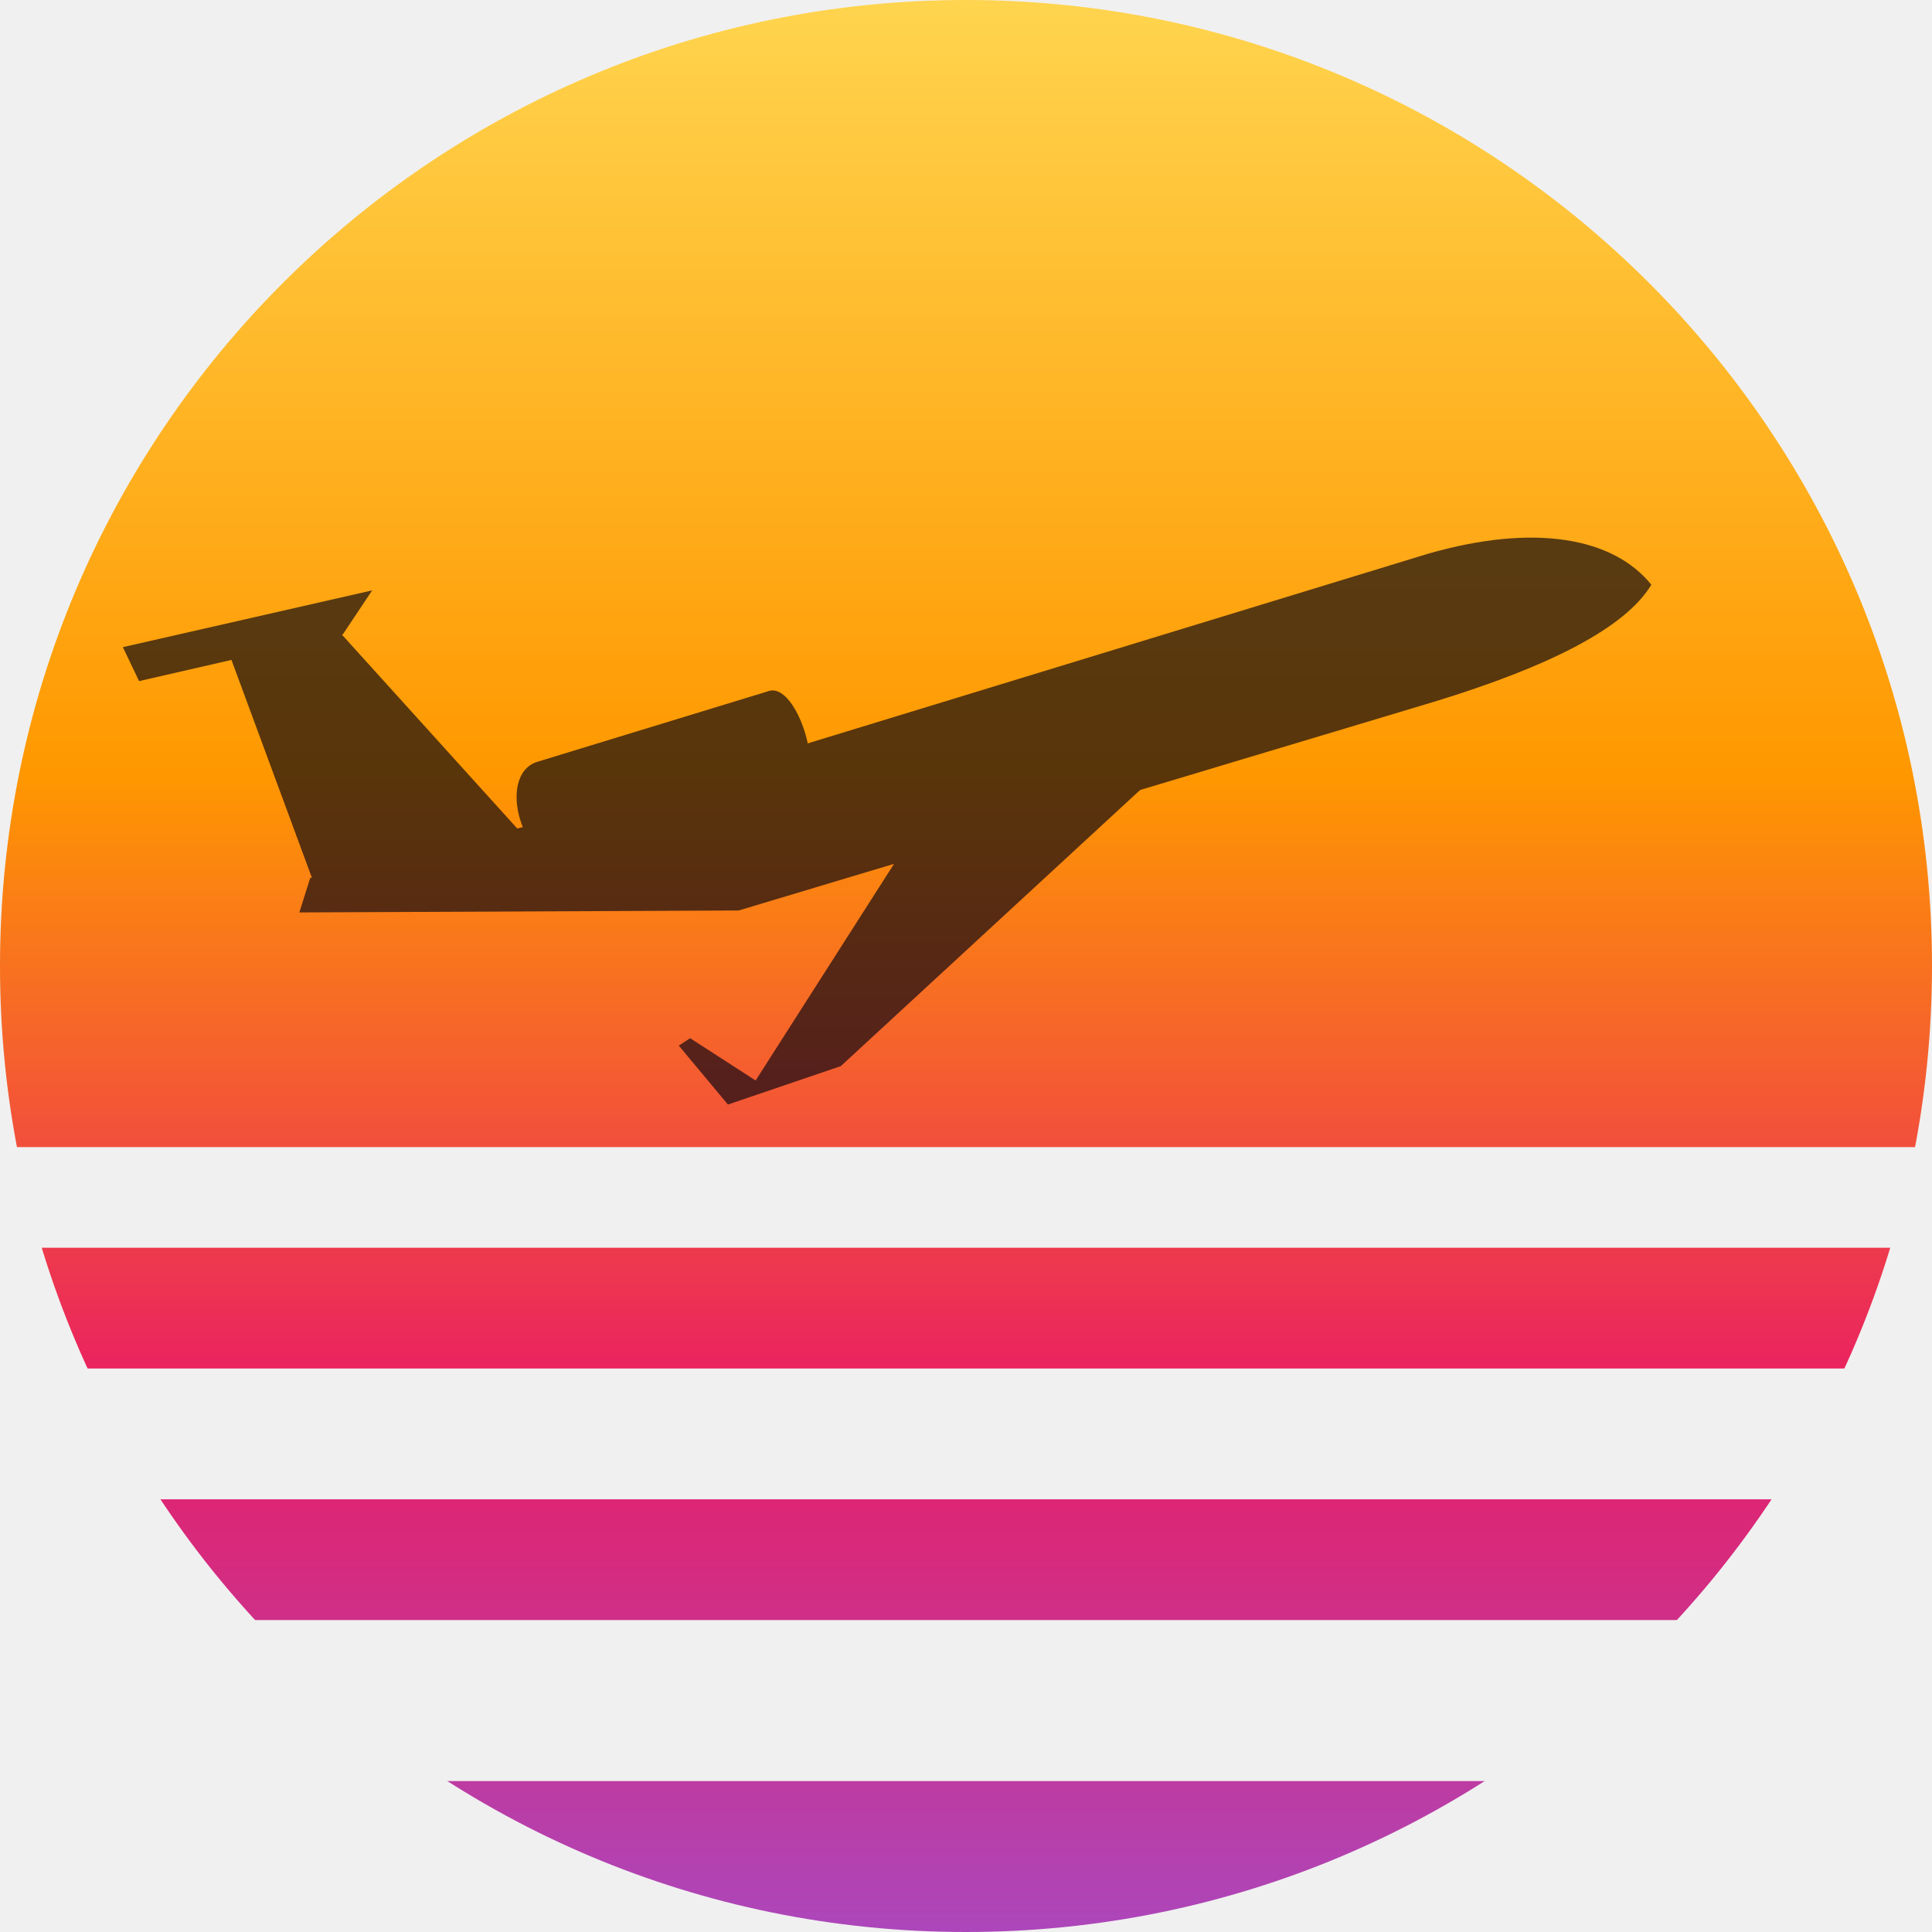
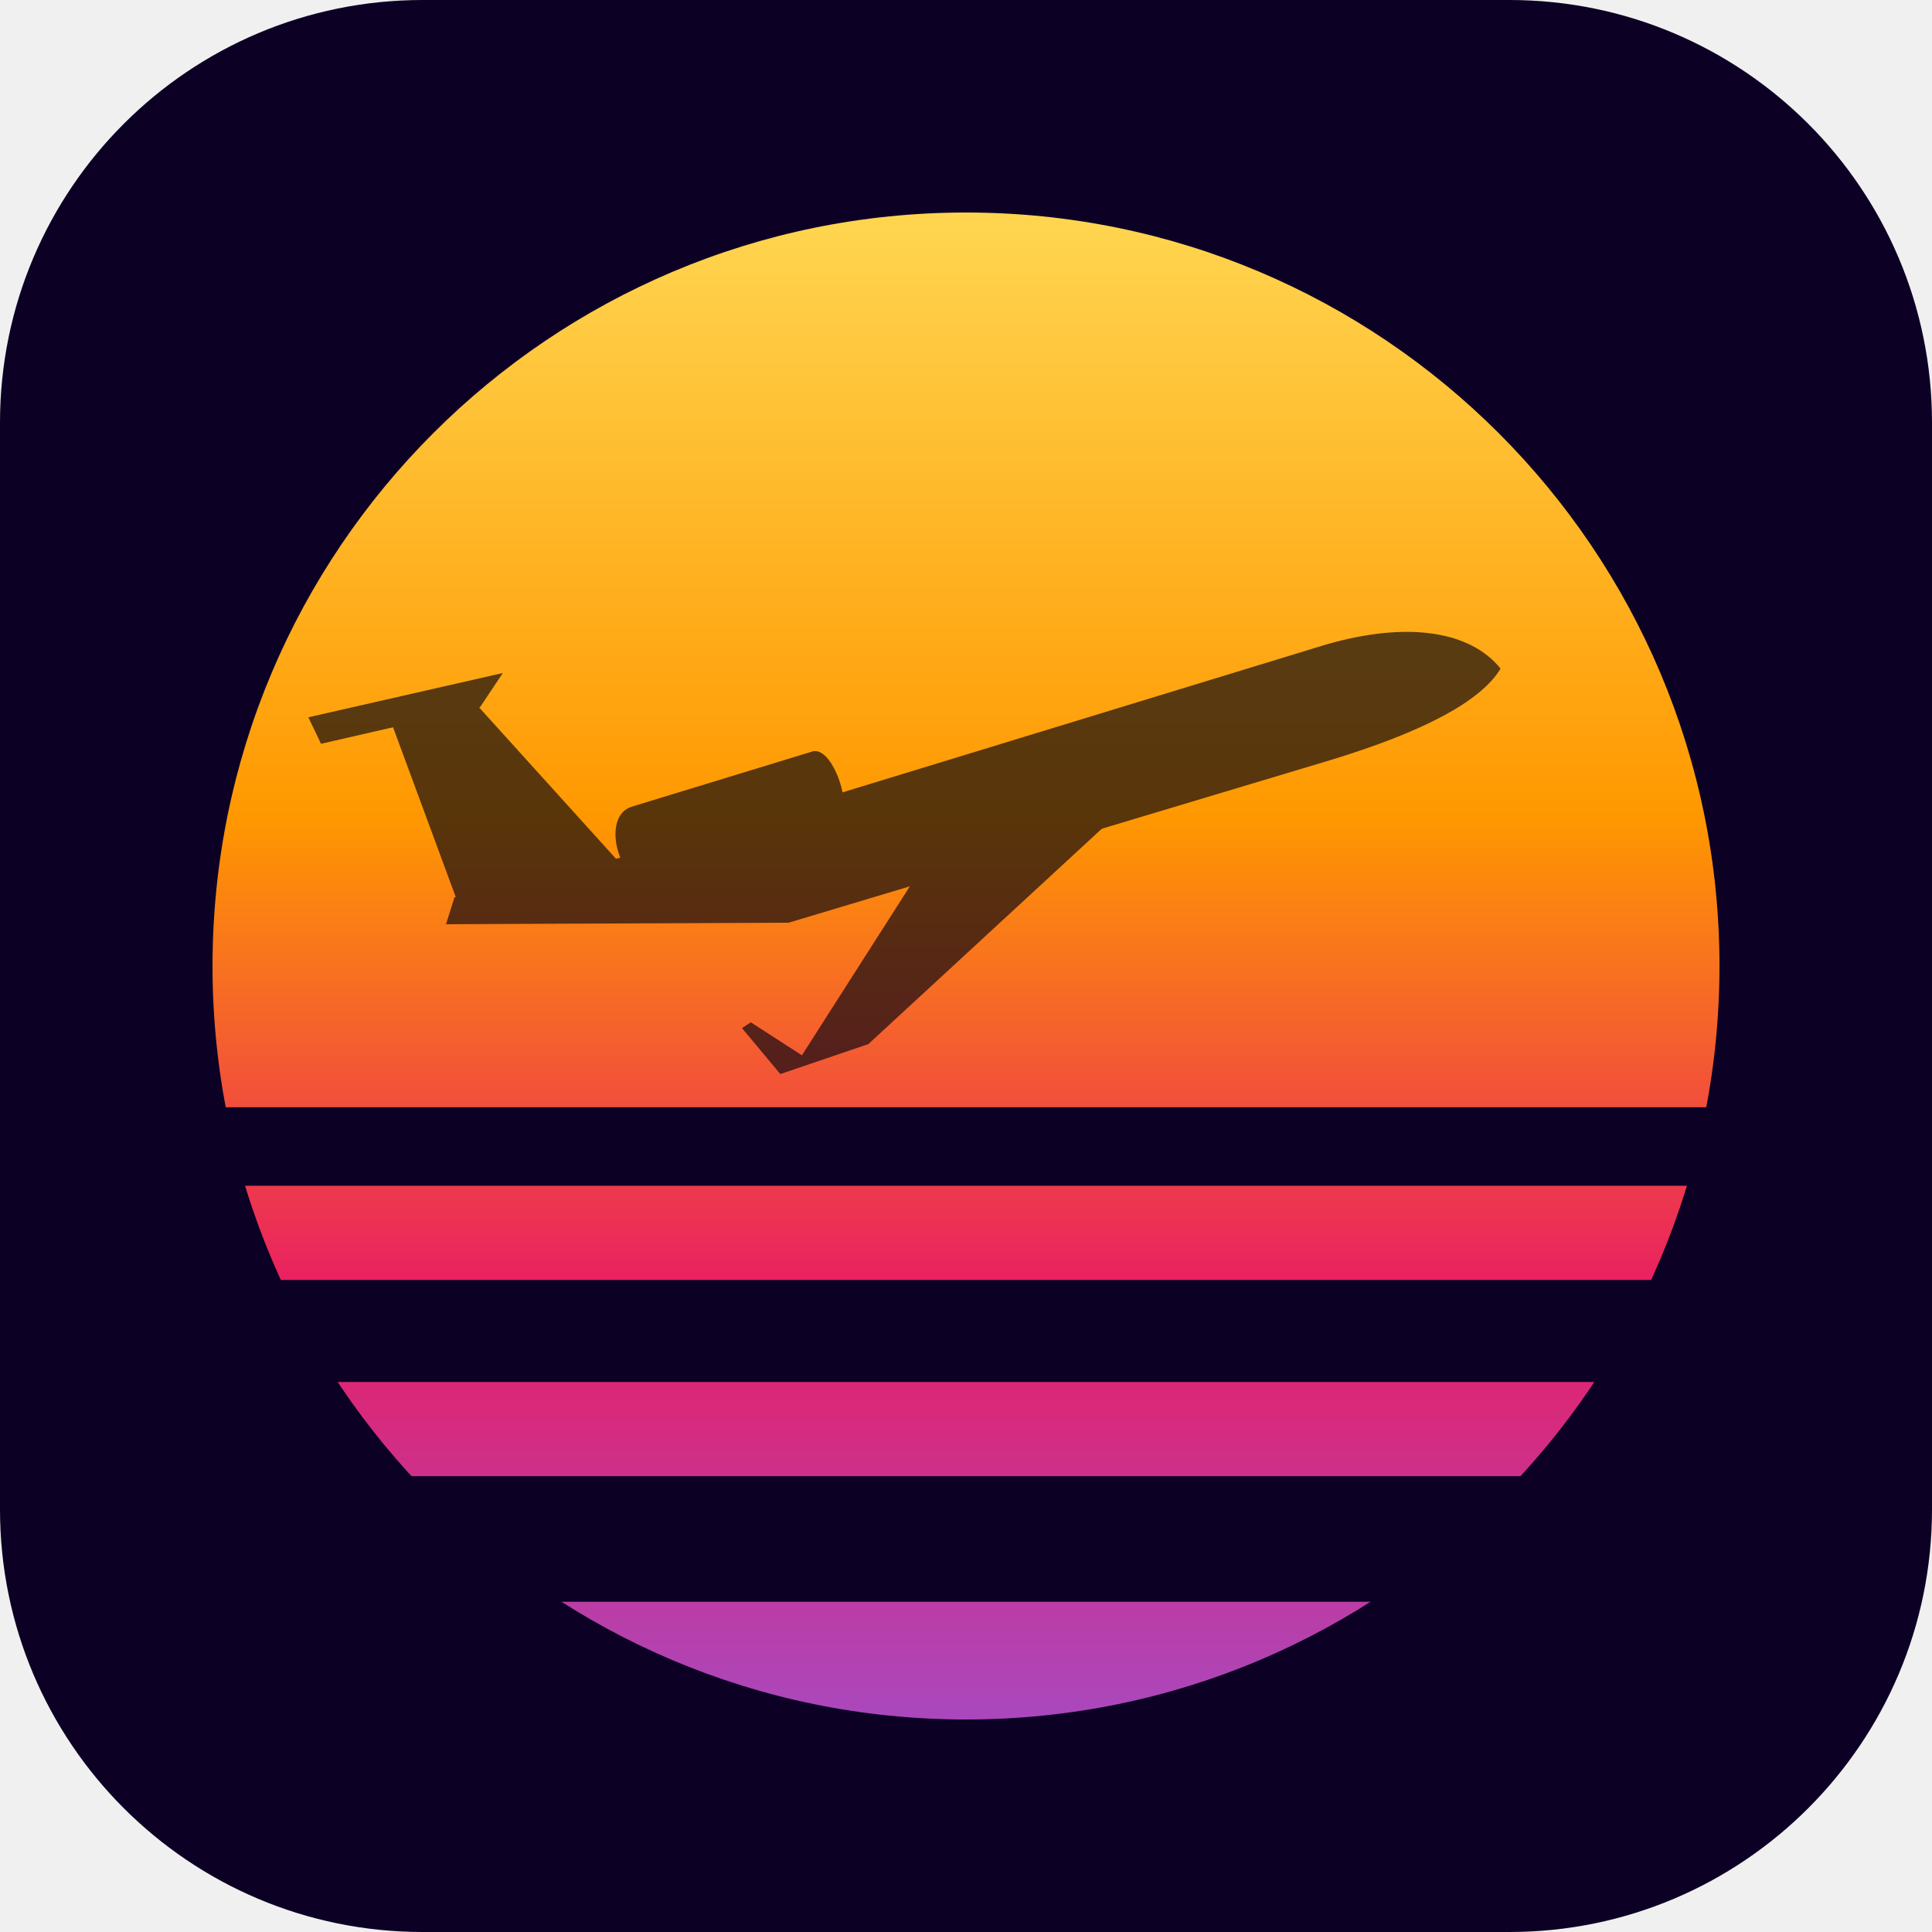
<svg xmlns="http://www.w3.org/2000/svg" viewBox="0 0 256 256" width="256" height="256" role="img" aria-label="CashPilot">
  <defs>
    <linearGradient id="cpSun" x1="0%" y1="0%" x2="0%" y2="100%">
      <stop offset="0%" stop-color="#FFD54F" />
      <stop offset="40%" stop-color="#FF9800" />
      <stop offset="72%" stop-color="#E91E63" />
      <stop offset="100%" stop-color="#AB47BC" />
    </linearGradient>
    <mask id="cpBands">
      <rect width="256" height="256" fill="#fff" />
      <rect x="16" y="150" width="224" height="10" fill="#000" />
      <rect x="16" y="172" width="224" height="13" fill="#000" />
      <rect x="16" y="197" width="224" height="16" fill="#000" />
    </mask>
  </defs>
-   <g transform="translate(128,128) scale(1.333333) translate(-128,-132)">
-     <circle cx="128" cy="132" r="96" fill="url(#cpSun)" mask="url(#cpBands)" />
-     <g id="plane" transform="translate(130,112) rotate(-17) scale(1.85)" fill="#000010" opacity="0.65">
-       <path d="M37,1.2 C35.8,-1.8 32,-3.8 26,-3.9 L-22,-3.9 L-36.5,-4.8 L-37.6,-3.2 L-15,3.6 L24,3.8 C30.5,3.8 35,3 37,1.2 Z" />
-       <path d="M-25,-3.9 L-31.8,-18.4 L-37.2,-18.6 L-36.4,-4.6 Z" />
-       <path d="M-28.8,-18.6 L-42.5,-19.6 L-42.2,-17.6 L-31,-16.8 Z" />
-       <path d="M-10,-7.2 L-23,-7.2 C-25.4,-7.2 -25.4,-1.8 -23,-1.8 L-10,-1.8 C-8.4,-1.8 -8.4,-7.2 -10,-7.2 Z" />
-       <path d="M9,3 L-6,3.4 L-16.8,12.6 L-19.5,9.4 L-20.2,9.6 L-18.6,13.4 L-12.2,13.2 Z" />
+   <rect width="256" height="256" rx="56" fill="#0d0025" />
+   <g transform="translate(128,128) scale(0.78) translate(-128,-128)">
+     <g transform="translate(128,128) scale(1.333333) translate(-128,-132)">
+       <circle cx="128" cy="132" r="96" fill="url(#cpSun)" mask="url(#cpBands)" />
+       <g id="plane" transform="translate(130,112) rotate(-17) scale(1.85)" fill="#000010" opacity="0.65">
+         <path d="M37,1.2 C35.8,-1.8 32,-3.8 26,-3.9 L-22,-3.9 L-36.5,-4.8 L-37.6,-3.2 L-15,3.6 L24,3.8 C30.5,3.8 35,3 37,1.2 Z" />
+         <path d="M-25,-3.9 L-31.8,-18.4 L-37.2,-18.6 L-36.4,-4.6 Z" />
+         <path d="M-28.8,-18.6 L-42.5,-19.6 L-42.2,-17.6 L-31,-16.8 Z" />
+         <path d="M-10,-7.2 L-23,-7.2 C-25.4,-7.2 -25.4,-1.8 -23,-1.8 L-10,-1.8 C-8.4,-1.8 -8.4,-7.2 -10,-7.2 Z" />
+         <path d="M9,3 L-6,3.4 L-16.8,12.6 L-19.5,9.4 L-20.2,9.6 L-18.6,13.4 L-12.2,13.2 Z" />
+       </g>
    </g>
  </g>
</svg>
